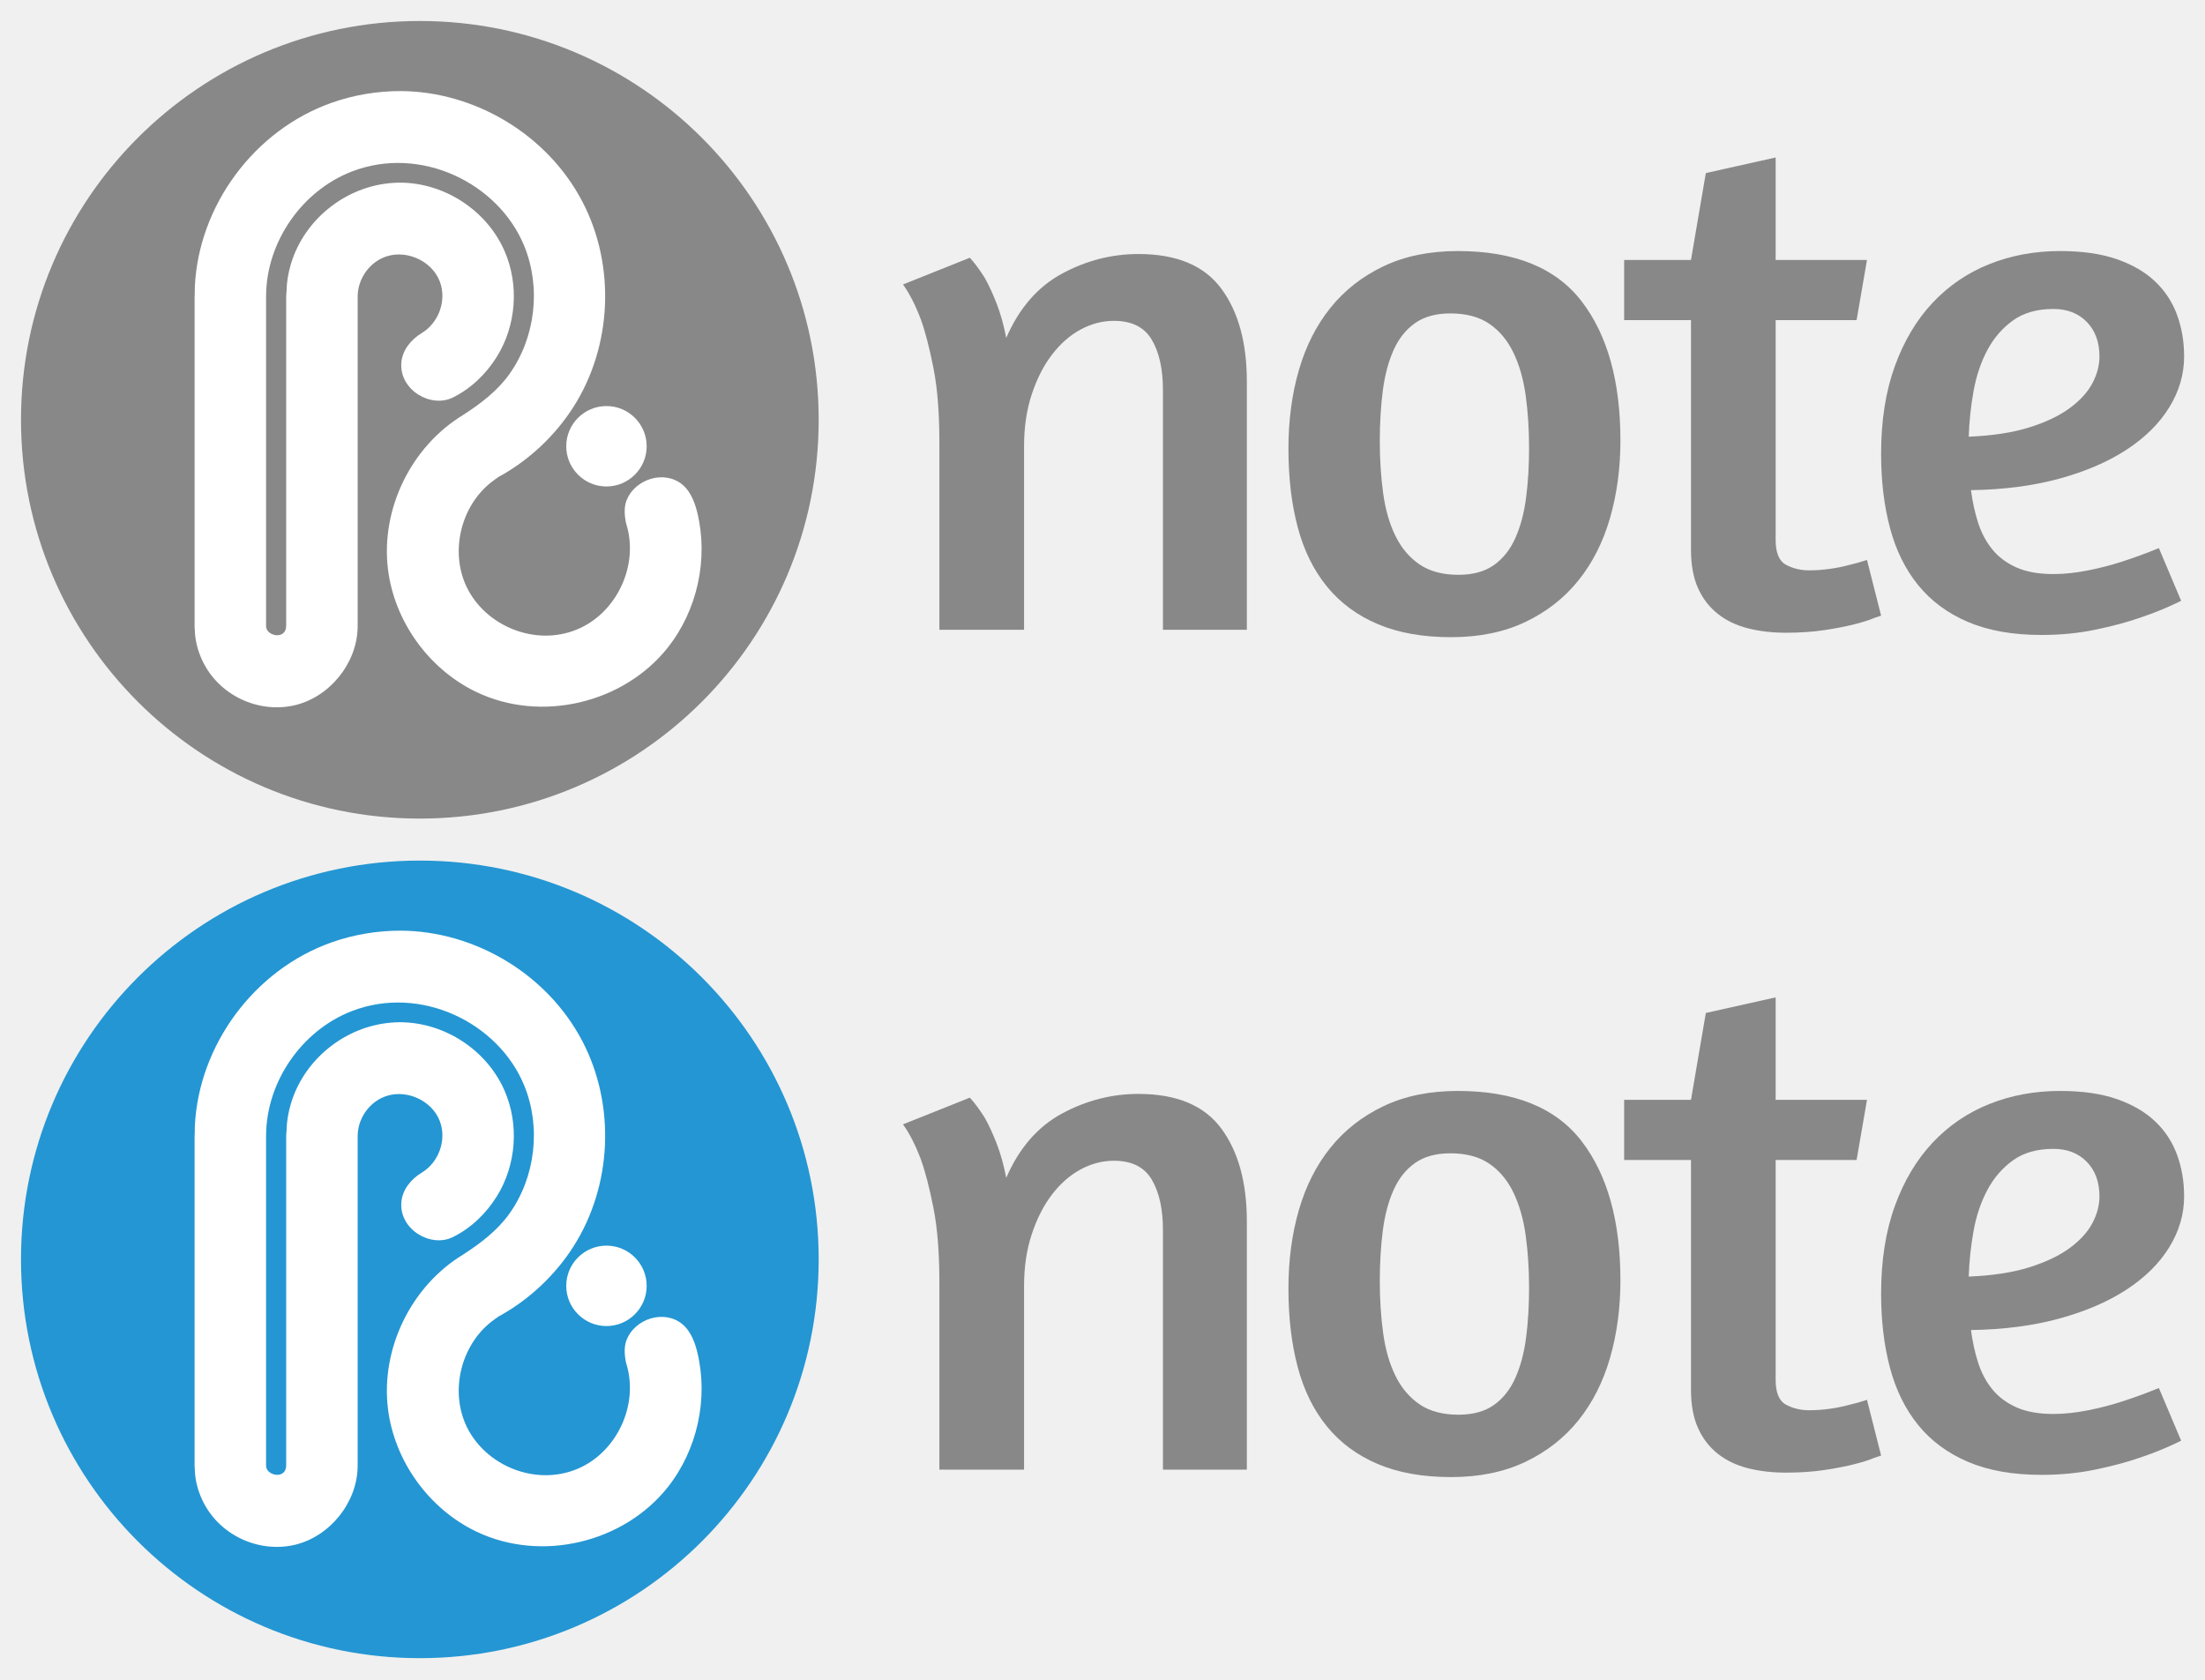
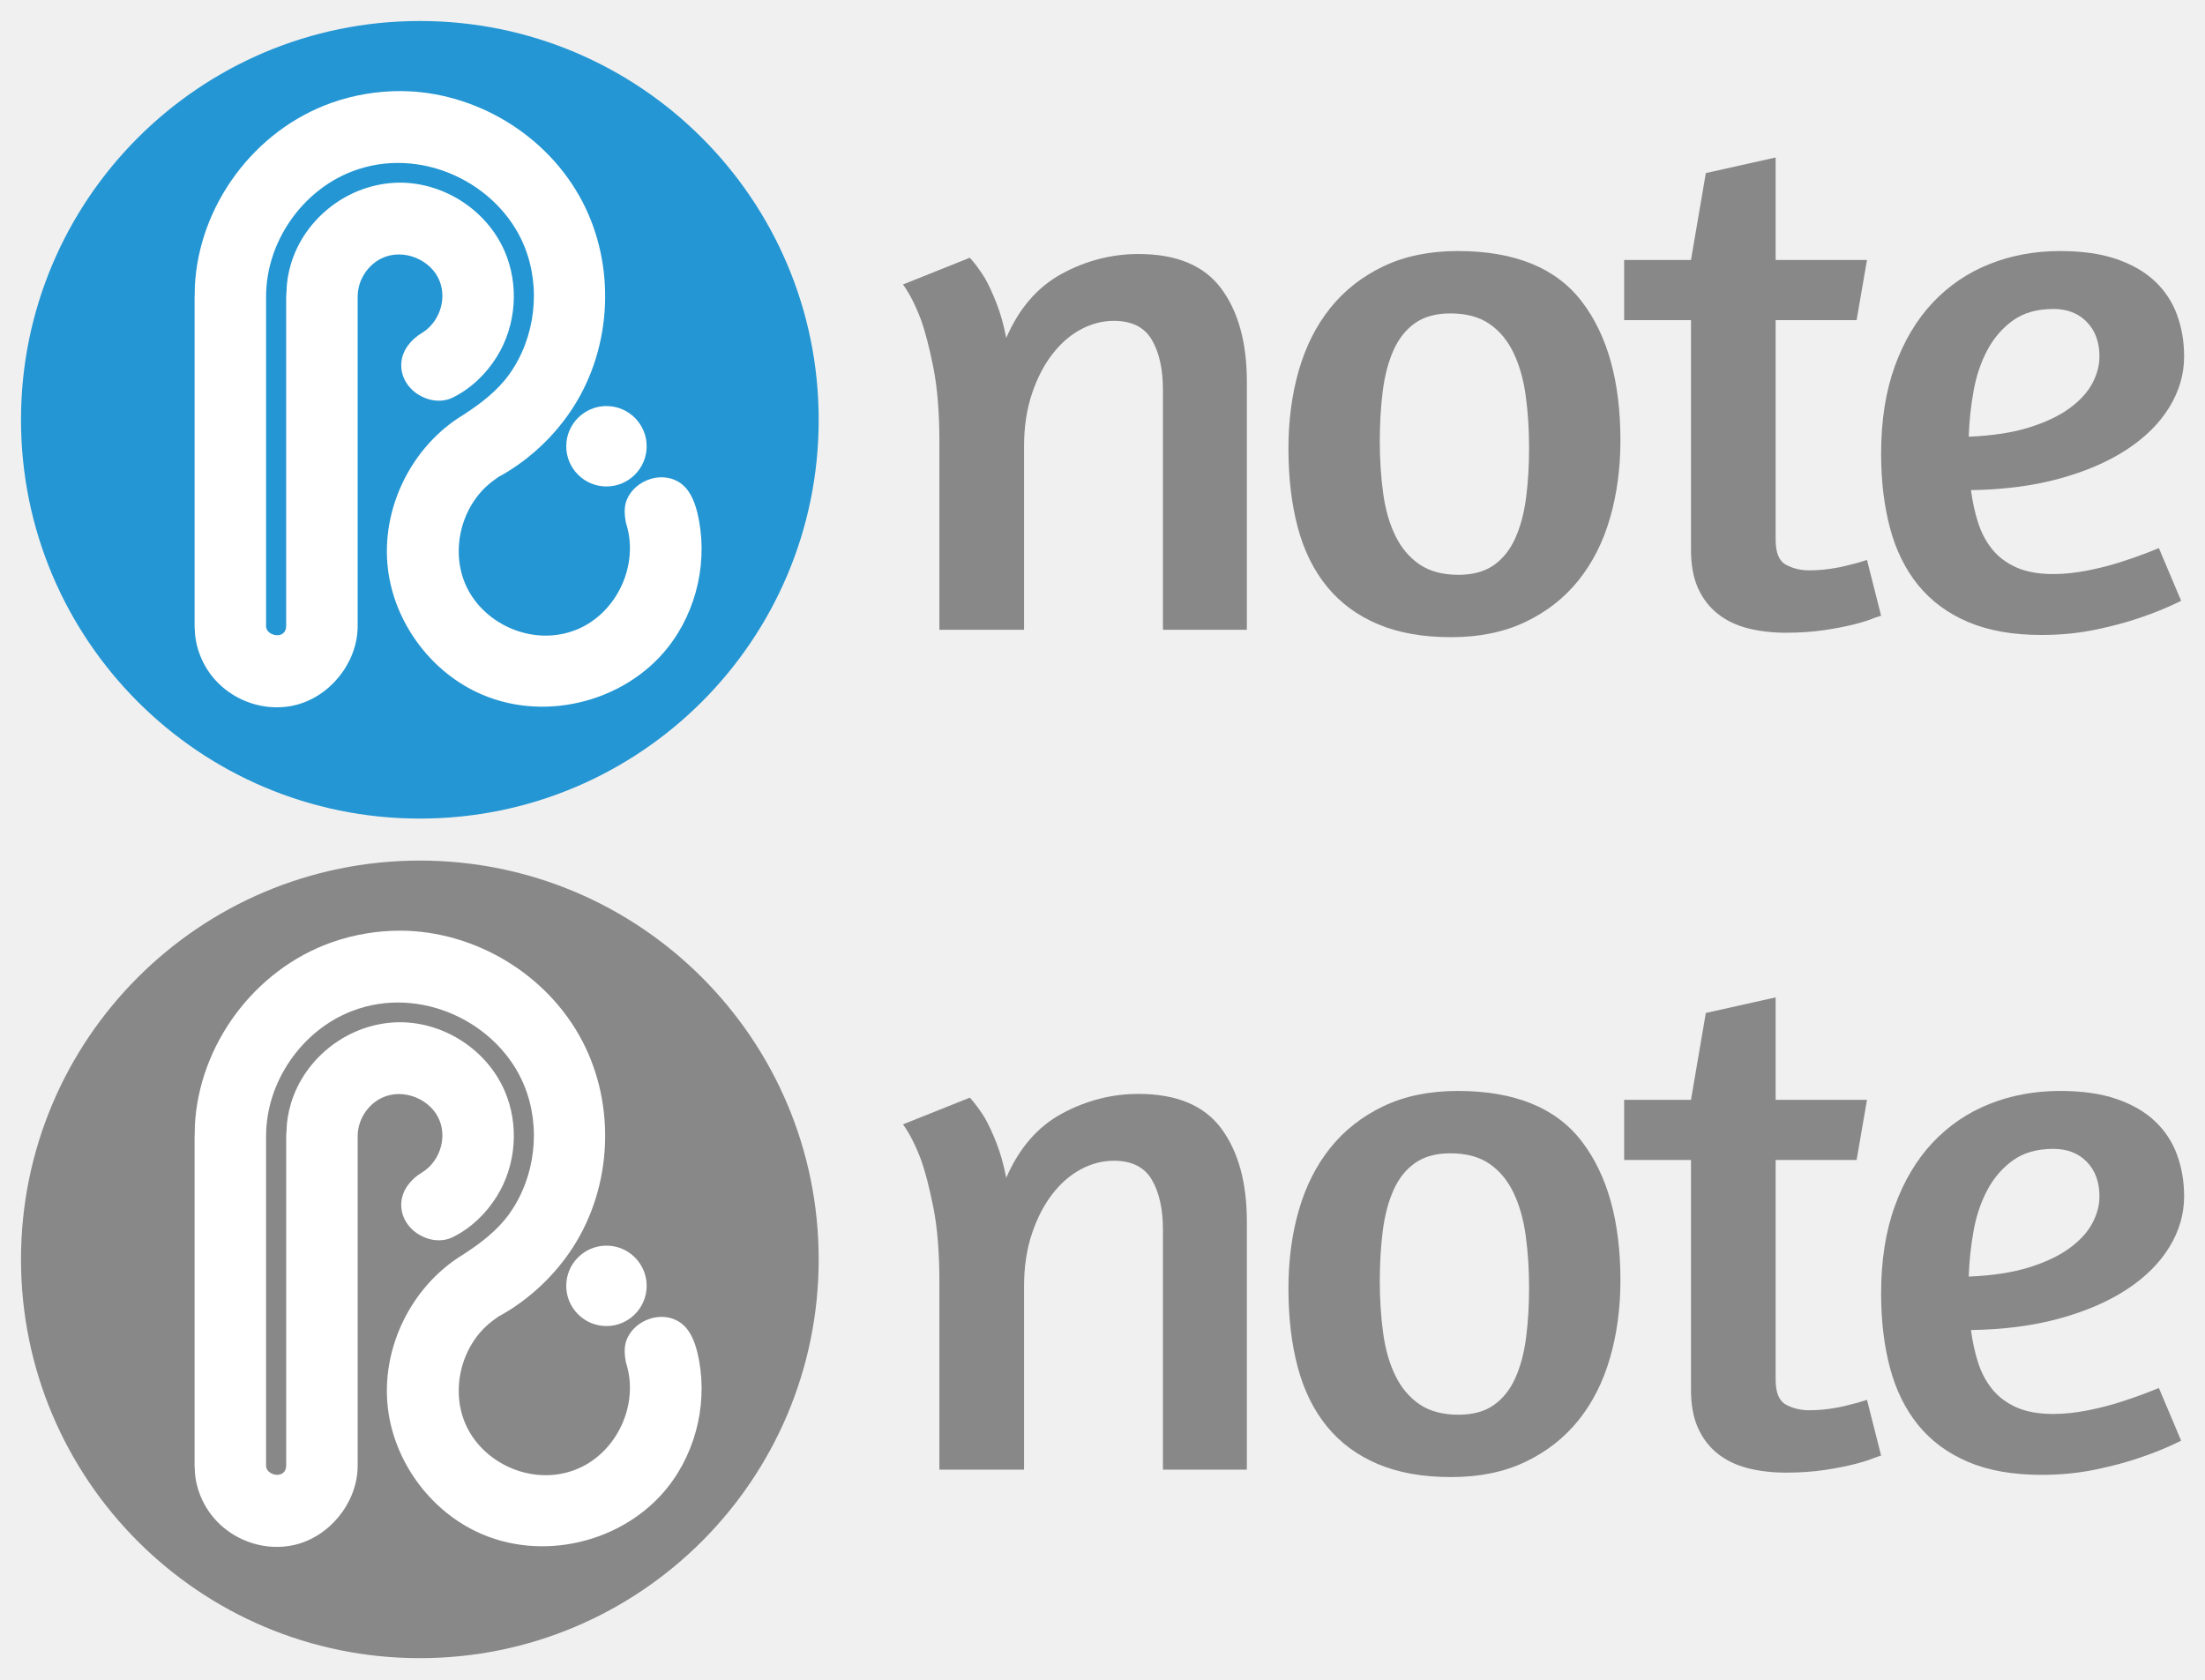
<svg xmlns="http://www.w3.org/2000/svg" width="100%" height="100%" viewBox="0 0 210 160" version="1.1" xml:space="preserve" style="fill-rule:evenodd;clip-rule:evenodd;stroke-linejoin:round;stroke-miterlimit:1.414;">
  <rect id="rnote-logo" x="0" y="0" width="210" height="160" style="fill:none;" />
  <g>
    <g>
-       <circle cx="39.985" cy="39.985" r="37.985" style="fill:#888;" />
+       <circle cx="39.985" cy="39.985" r="37.985" style="fill:#2496d3;" />
      <path d="M18.548,27.945c-0.006,-0.21 -0.003,-0.423 0.007,-0.637c0.361,-7.689 5.618,-14.904 13.047,-17.525c2.105,-0.743 4.351,-1.113 6.569,-1.108c7.051,0.04 13.968,4.137 17.308,10.556c3.144,6.043 2.845,13.731 -0.879,19.551c-1.71,2.673 -4.103,4.935 -6.836,6.489c-0.079,0.045 -0.159,0.086 -0.241,0.124c-0.259,0.185 -0.519,0.366 -0.759,0.556c-2.872,2.273 -3.923,6.582 -2.334,9.931c1.758,3.704 6.524,5.767 10.591,4.046c3.714,-1.571 5.876,-6.102 4.608,-10.075c0,0 -0.268,-1.071 -0.048,-1.902c0.529,-2.008 3.168,-3.178 5.044,-2.051c0.988,0.593 1.486,1.708 1.78,2.91c1.083,4.423 0.015,9.328 -2.829,12.901c-4.174,5.245 -12.02,7.186 -18.243,4.186c-4.506,-2.172 -7.786,-6.726 -8.387,-11.705c-0.687,-5.695 2.189,-11.634 7.133,-14.648c0.013,-0.009 0.027,-0.018 0.041,-0.027c1.649,-1.064 3.252,-2.279 4.395,-3.885c2.473,-3.476 3.04,-8.226 1.412,-12.206c-2.454,-6.002 -9.888,-9.621 -16.426,-7.087c-4.741,1.836 -8.141,6.701 -8.16,11.866c0,0 -0.001,0.006 -0.002,0.019l0.001,0.05l0,31.324c0,0.021 -0.001,0.042 -0.002,0.062c0.004,0.029 0.008,0.058 0.011,0.086c0.12,0.876 1.904,1.194 1.906,-0.139l0,-0.003l0,-0.006l0,-31.324c0.008,-0.261 0.021,-0.433 0.04,-0.563c0.005,-0.837 0.16,-1.721 0.41,-2.561c1.308,-4.394 5.534,-7.706 10.329,-7.753c0.071,0 0.071,0 0.142,0c4.182,0.041 8.181,2.64 9.872,6.505c1.403,3.204 1.137,7.079 -0.729,10.075c-1.022,1.64 -2.462,3.039 -4.204,3.893c-2.098,1.028 -5.103,-0.736 -4.891,-3.334c0.097,-1.19 0.921,-2.202 1.96,-2.822c1.594,-0.971 2.388,-3.092 1.701,-4.903c-0.787,-2.076 -3.471,-3.2 -5.53,-2.209c-1.359,0.655 -2.289,2.097 -2.292,3.652l0,0.007l0,0.013l0,31.324c-0.001,0.018 -0.001,0.036 -0.002,0.054c0.001,0.053 0.001,0.107 -0.001,0.16c-0.086,3.416 -2.71,6.627 -6.057,7.378c-3.41,0.766 -7.203,-0.948 -8.762,-4.335c-0.413,-0.898 -0.675,-1.915 -0.688,-2.881c-0.017,-0.154 -0.015,-0.205 -0.02,-0.376l0,-31.324c0.004,-0.152 0.003,-0.209 0.015,-0.329Zm39.21,10.732c2.113,0 3.829,1.716 3.829,3.829c0,2.114 -1.716,3.83 -3.829,3.83c-2.114,0 -3.83,-1.716 -3.83,-3.83c0,-2.113 1.716,-3.829 3.83,-3.829Z" style="fill:#fff;fill-rule:nonzero;" />
    </g>
    <path d="M110.756,59.985l0,-22.846c0,-1.981 -0.354,-3.572 -1.061,-4.775c-0.707,-1.202 -1.91,-1.803 -3.607,-1.803c-1.085,0 -2.134,0.271 -3.148,0.813c-1.014,0.542 -1.921,1.332 -2.723,2.37c-0.802,1.037 -1.45,2.298 -1.945,3.784c-0.495,1.485 -0.743,3.147 -0.743,4.986l0,17.471l-8.063,0l0,-17.824c0,-2.83 -0.189,-5.199 -0.566,-7.109c-0.377,-1.91 -0.778,-3.454 -1.202,-4.633c-0.519,-1.367 -1.085,-2.475 -1.698,-3.324l6.366,-2.546c0.471,0.518 0.943,1.155 1.414,1.909c0.378,0.661 0.755,1.474 1.132,2.441c0.377,0.966 0.684,2.063 0.92,3.289c1.226,-2.83 2.994,-4.869 5.304,-6.119c2.311,-1.249 4.739,-1.874 7.286,-1.874c3.631,0 6.259,1.096 7.886,3.289c1.627,2.193 2.44,5.152 2.44,8.877l0,23.624l-7.992,0Z" style="fill:#888;fill-rule:nonzero;" />
    <path d="M138.836,23.912c5.423,0 9.36,1.603 11.812,4.81c2.452,3.206 3.678,7.615 3.678,13.226c0,2.641 -0.33,5.105 -0.99,7.392c-0.66,2.287 -1.662,4.267 -3.006,5.941c-1.344,1.674 -3.03,2.995 -5.057,3.961c-2.028,0.967 -4.386,1.45 -7.074,1.45c-2.687,0 -5.01,-0.412 -6.967,-1.238c-1.956,-0.825 -3.571,-2.015 -4.845,-3.572c-1.273,-1.556 -2.204,-3.442 -2.793,-5.658c-0.59,-2.216 -0.885,-4.715 -0.885,-7.497c0,-2.688 0.33,-5.176 0.991,-7.463c0.66,-2.287 1.662,-4.267 3.006,-5.941c1.344,-1.674 3.029,-2.994 5.057,-3.961c2.028,-0.967 4.385,-1.45 7.073,-1.45Zm-0.707,5.941c-1.368,0 -2.488,0.307 -3.36,0.92c-0.872,0.613 -1.556,1.474 -2.051,2.582c-0.495,1.108 -0.837,2.405 -1.026,3.89c-0.188,1.485 -0.283,3.077 -0.283,4.774c0,1.745 0.106,3.395 0.319,4.951c0.212,1.556 0.601,2.912 1.167,4.067c0.565,1.156 1.332,2.063 2.298,2.724c0.967,0.66 2.205,0.99 3.714,0.99c1.367,0 2.487,-0.307 3.359,-0.92c0.873,-0.613 1.557,-1.473 2.052,-2.581c0.495,-1.109 0.837,-2.393 1.025,-3.855c0.189,-1.462 0.283,-3.042 0.283,-4.739c0,-1.745 -0.106,-3.395 -0.318,-4.951c-0.212,-1.556 -0.601,-2.924 -1.167,-4.103c-0.566,-1.179 -1.332,-2.098 -2.299,-2.758c-0.967,-0.66 -2.204,-0.991 -3.713,-0.991Z" style="fill:#888;fill-rule:nonzero;" />
    <path d="M154.68,24.761l6.366,0l1.414,-8.276l6.649,-1.485l0,9.761l8.7,0l-0.99,5.729l-7.71,0l0,20.936c0,1.226 0.33,2.016 0.99,2.37c0.66,0.354 1.391,0.53 2.193,0.53c0.66,0 1.32,-0.047 1.98,-0.141c0.66,-0.094 1.25,-0.212 1.769,-0.354c0.613,-0.141 1.202,-0.306 1.768,-0.495l1.344,5.305l-0.637,0.212c-0.424,0.189 -1.049,0.389 -1.874,0.601c-0.825,0.213 -1.792,0.401 -2.9,0.566c-1.108,0.165 -2.323,0.248 -3.643,0.248c-1.32,0 -2.534,-0.142 -3.643,-0.425c-1.108,-0.283 -2.063,-0.742 -2.864,-1.379c-0.802,-0.636 -1.427,-1.45 -1.875,-2.44c-0.447,-0.99 -0.671,-2.216 -0.671,-3.678l0,-21.856l-6.366,0l0,-5.729Z" style="fill:#888;fill-rule:nonzero;" />
    <path d="M179.153,43.222c0,-3.16 0.436,-5.942 1.308,-8.347c0.873,-2.404 2.075,-4.42 3.607,-6.047c1.533,-1.627 3.337,-2.853 5.411,-3.678c2.075,-0.825 4.315,-1.238 6.72,-1.238c2.122,0 3.925,0.259 5.411,0.778c1.485,0.519 2.699,1.226 3.642,2.122c0.943,0.896 1.639,1.957 2.087,3.183c0.448,1.226 0.672,2.546 0.672,3.961c0,1.697 -0.472,3.312 -1.415,4.845c-0.943,1.532 -2.298,2.876 -4.067,4.032c-1.768,1.155 -3.902,2.074 -6.401,2.758c-2.499,0.684 -5.305,1.049 -8.417,1.096c0.142,1.085 0.366,2.111 0.672,3.077c0.307,0.967 0.755,1.816 1.344,2.547c0.589,0.73 1.356,1.308 2.299,1.732c0.943,0.425 2.122,0.637 3.536,0.637c1.038,0 2.146,-0.118 3.325,-0.354c1.178,-0.235 2.263,-0.518 3.253,-0.848c1.179,-0.378 2.334,-0.802 3.466,-1.274l2.122,5.022c-1.226,0.613 -2.546,1.156 -3.961,1.627c-1.226,0.425 -2.641,0.802 -4.244,1.132c-1.603,0.33 -3.301,0.495 -5.092,0.495c-2.735,0 -5.07,-0.413 -7.003,-1.238c-1.933,-0.825 -3.513,-1.992 -4.739,-3.501c-1.226,-1.509 -2.122,-3.324 -2.688,-5.446c-0.565,-2.122 -0.848,-4.48 -0.848,-7.073Zm16.409,-13.793c-1.556,0 -2.841,0.366 -3.855,1.096c-1.013,0.731 -1.827,1.674 -2.44,2.83c-0.613,1.155 -1.049,2.452 -1.308,3.89c-0.26,1.438 -0.413,2.888 -0.46,4.35c2.263,-0.094 4.185,-0.389 5.764,-0.884c1.58,-0.495 2.865,-1.108 3.855,-1.839c0.991,-0.731 1.71,-1.521 2.158,-2.37c0.448,-0.849 0.672,-1.697 0.672,-2.546c0,-1.368 -0.401,-2.464 -1.203,-3.289c-0.801,-0.825 -1.862,-1.238 -3.183,-1.238Z" style="fill:#888;fill-rule:nonzero;" />
  </g>
  <g>
    <g>
-       <circle cx="39.985" cy="119.955" r="37.985" style="fill:#2496d3;" />
+       <circle cx="39.985" cy="119.955" r="37.985" style="fill:#888;" />
      <path d="M18.548,107.915c-0.006,-0.209 -0.003,-0.422 0.007,-0.637c0.361,-7.689 5.618,-14.904 13.047,-17.525c2.105,-0.742 4.351,-1.112 6.569,-1.108c7.051,0.041 13.968,4.137 17.308,10.556c3.144,6.043 2.845,13.731 -0.879,19.551c-1.71,2.673 -4.103,4.935 -6.836,6.489c-0.079,0.045 -0.159,0.086 -0.241,0.125c-0.259,0.184 -0.519,0.365 -0.759,0.555c-2.872,2.273 -3.923,6.582 -2.334,9.931c1.758,3.704 6.524,5.767 10.591,4.047c3.714,-1.571 5.876,-6.102 4.608,-10.076c0,0 -0.268,-1.071 -0.048,-1.902c0.529,-2.008 3.168,-3.178 5.044,-2.051c0.988,0.594 1.486,1.708 1.78,2.91c1.083,4.424 0.015,9.329 -2.829,12.902c-4.174,5.245 -12.02,7.185 -18.243,4.185c-4.506,-2.171 -7.786,-6.726 -8.387,-11.705c-0.687,-5.694 2.189,-11.634 7.133,-14.648c0.013,-0.009 0.027,-0.018 0.041,-0.027c1.649,-1.064 3.252,-2.279 4.395,-3.885c2.473,-3.475 3.04,-8.226 1.412,-12.206c-2.454,-6.002 -9.888,-9.621 -16.426,-7.087c-4.741,1.837 -8.141,6.702 -8.16,11.866c0,0 -0.001,0.007 -0.002,0.019l0.001,0.051l0,31.323c0,0.021 -0.001,0.042 -0.002,0.063c0.004,0.028 0.008,0.057 0.011,0.086c0.12,0.875 1.904,1.194 1.906,-0.14l0,-0.003l0,-0.006l0,-31.323c0.008,-0.262 0.021,-0.433 0.04,-0.564c0.005,-0.837 0.16,-1.721 0.41,-2.56c1.308,-4.395 5.534,-7.707 10.329,-7.753c0.071,-0.001 0.071,-0.001 0.142,0c4.182,0.04 8.181,2.64 9.872,6.504c1.403,3.204 1.137,7.079 -0.729,10.075c-1.022,1.64 -2.462,3.039 -4.204,3.893c-2.098,1.029 -5.103,-0.736 -4.891,-3.334c0.097,-1.19 0.921,-2.202 1.96,-2.822c1.594,-0.971 2.388,-3.091 1.701,-4.903c-0.787,-2.076 -3.471,-3.199 -5.53,-2.208c-1.359,0.654 -2.289,2.096 -2.292,3.651l0,0.007l0,0.014l0,31.323c-0.001,0.018 -0.001,0.036 -0.002,0.055c0.001,0.053 0.001,0.106 -0.001,0.159c-0.086,3.417 -2.71,6.627 -6.057,7.379c-3.41,0.765 -7.203,-0.949 -8.762,-4.335c-0.413,-0.899 -0.675,-1.915 -0.688,-2.881c-0.017,-0.155 -0.015,-0.206 -0.02,-0.377l0,-31.323c0.004,-0.153 0.003,-0.21 0.015,-0.33Zm39.21,10.732c2.113,0 3.829,1.716 3.829,3.83c0,2.113 -1.716,3.829 -3.829,3.829c-2.114,0 -3.83,-1.716 -3.83,-3.829c0,-2.114 1.716,-3.83 3.83,-3.83Z" style="fill:#fff;fill-rule:nonzero;" />
    </g>
    <path d="M110.756,139.985l0,-22.846c0,-1.981 -0.354,-3.572 -1.061,-4.775c-0.707,-1.202 -1.91,-1.803 -3.607,-1.803c-1.085,0 -2.134,0.271 -3.148,0.813c-1.014,0.542 -1.921,1.332 -2.723,2.37c-0.802,1.037 -1.45,2.298 -1.945,3.784c-0.495,1.485 -0.743,3.147 -0.743,4.986l0,17.471l-8.063,0l0,-17.824c0,-2.83 -0.189,-5.199 -0.566,-7.109c-0.377,-1.91 -0.778,-3.454 -1.202,-4.633c-0.519,-1.367 -1.085,-2.475 -1.698,-3.324l6.366,-2.546c0.471,0.518 0.943,1.155 1.414,1.909c0.378,0.661 0.755,1.474 1.132,2.441c0.377,0.966 0.684,2.063 0.92,3.289c1.226,-2.83 2.994,-4.869 5.304,-6.119c2.311,-1.249 4.739,-1.874 7.286,-1.874c3.631,0 6.259,1.096 7.886,3.289c1.627,2.193 2.44,5.152 2.44,8.877l0,23.624l-7.992,0Z" style="fill:#888;fill-rule:nonzero;" />
    <path d="M138.836,103.912c5.423,0 9.36,1.603 11.812,4.81c2.452,3.206 3.678,7.615 3.678,13.226c0,2.641 -0.33,5.105 -0.99,7.392c-0.66,2.287 -1.662,4.267 -3.006,5.941c-1.344,1.674 -3.03,2.995 -5.057,3.961c-2.028,0.967 -4.386,1.45 -7.074,1.45c-2.687,0 -5.01,-0.412 -6.967,-1.238c-1.956,-0.825 -3.571,-2.015 -4.845,-3.572c-1.273,-1.556 -2.204,-3.442 -2.793,-5.658c-0.59,-2.216 -0.885,-4.715 -0.885,-7.497c0,-2.688 0.33,-5.176 0.991,-7.463c0.66,-2.287 1.662,-4.267 3.006,-5.941c1.344,-1.674 3.029,-2.994 5.057,-3.961c2.028,-0.967 4.385,-1.45 7.073,-1.45Zm-0.707,5.941c-1.368,0 -2.488,0.307 -3.36,0.92c-0.872,0.613 -1.556,1.474 -2.051,2.582c-0.495,1.108 -0.837,2.405 -1.026,3.89c-0.188,1.485 -0.283,3.077 -0.283,4.774c0,1.745 0.106,3.395 0.319,4.951c0.212,1.556 0.601,2.912 1.167,4.067c0.565,1.156 1.332,2.063 2.298,2.724c0.967,0.66 2.205,0.99 3.714,0.99c1.367,0 2.487,-0.307 3.359,-0.92c0.873,-0.613 1.557,-1.473 2.052,-2.581c0.495,-1.109 0.837,-2.393 1.025,-3.855c0.189,-1.462 0.283,-3.042 0.283,-4.739c0,-1.745 -0.106,-3.395 -0.318,-4.951c-0.212,-1.556 -0.601,-2.924 -1.167,-4.103c-0.566,-1.179 -1.332,-2.098 -2.299,-2.758c-0.967,-0.66 -2.204,-0.991 -3.713,-0.991Z" style="fill:#888;fill-rule:nonzero;" />
    <path d="M154.68,104.761l6.366,0l1.414,-8.276l6.649,-1.485l0,9.761l8.7,0l-0.99,5.729l-7.71,0l0,20.936c0,1.226 0.33,2.016 0.99,2.37c0.66,0.354 1.391,0.53 2.193,0.53c0.66,0 1.32,-0.047 1.98,-0.141c0.66,-0.094 1.25,-0.212 1.769,-0.354c0.613,-0.141 1.202,-0.306 1.768,-0.495l1.344,5.305l-0.637,0.212c-0.424,0.189 -1.049,0.389 -1.874,0.601c-0.825,0.213 -1.792,0.401 -2.9,0.566c-1.108,0.165 -2.323,0.248 -3.643,0.248c-1.32,0 -2.534,-0.142 -3.643,-0.425c-1.108,-0.283 -2.063,-0.742 -2.864,-1.379c-0.802,-0.636 -1.427,-1.45 -1.875,-2.44c-0.447,-0.99 -0.671,-2.216 -0.671,-3.678l0,-21.856l-6.366,0l0,-5.729Z" style="fill:#888;fill-rule:nonzero;" />
    <path d="M179.153,123.222c0,-3.16 0.436,-5.942 1.308,-8.347c0.873,-2.404 2.075,-4.42 3.607,-6.047c1.533,-1.627 3.337,-2.853 5.411,-3.678c2.075,-0.825 4.315,-1.238 6.72,-1.238c2.122,0 3.925,0.259 5.411,0.778c1.485,0.519 2.699,1.226 3.642,2.122c0.943,0.896 1.639,1.957 2.087,3.183c0.448,1.226 0.672,2.546 0.672,3.961c0,1.697 -0.472,3.312 -1.415,4.845c-0.943,1.532 -2.298,2.876 -4.067,4.032c-1.768,1.155 -3.902,2.074 -6.401,2.758c-2.499,0.684 -5.305,1.049 -8.417,1.096c0.142,1.085 0.366,2.111 0.672,3.077c0.307,0.967 0.755,1.816 1.344,2.547c0.589,0.73 1.356,1.308 2.299,1.732c0.943,0.425 2.122,0.637 3.536,0.637c1.038,0 2.146,-0.118 3.325,-0.354c1.178,-0.235 2.263,-0.518 3.253,-0.848c1.179,-0.378 2.334,-0.802 3.466,-1.274l2.122,5.022c-1.226,0.613 -2.546,1.156 -3.961,1.627c-1.226,0.425 -2.641,0.802 -4.244,1.132c-1.603,0.33 -3.301,0.495 -5.092,0.495c-2.735,0 -5.07,-0.413 -7.003,-1.238c-1.933,-0.825 -3.513,-1.992 -4.739,-3.501c-1.226,-1.509 -2.122,-3.324 -2.688,-5.446c-0.565,-2.122 -0.848,-4.48 -0.848,-7.073Zm16.409,-13.793c-1.556,0 -2.841,0.366 -3.855,1.096c-1.013,0.731 -1.827,1.674 -2.44,2.83c-0.613,1.155 -1.049,2.452 -1.308,3.89c-0.26,1.438 -0.413,2.888 -0.46,4.35c2.263,-0.094 4.185,-0.389 5.764,-0.884c1.58,-0.495 2.865,-1.108 3.855,-1.839c0.991,-0.731 1.71,-1.521 2.158,-2.37c0.448,-0.849 0.672,-1.697 0.672,-2.546c0,-1.368 -0.401,-2.464 -1.203,-3.289c-0.801,-0.825 -1.862,-1.238 -3.183,-1.238Z" style="fill:#888;fill-rule:nonzero;" />
  </g>
</svg>
